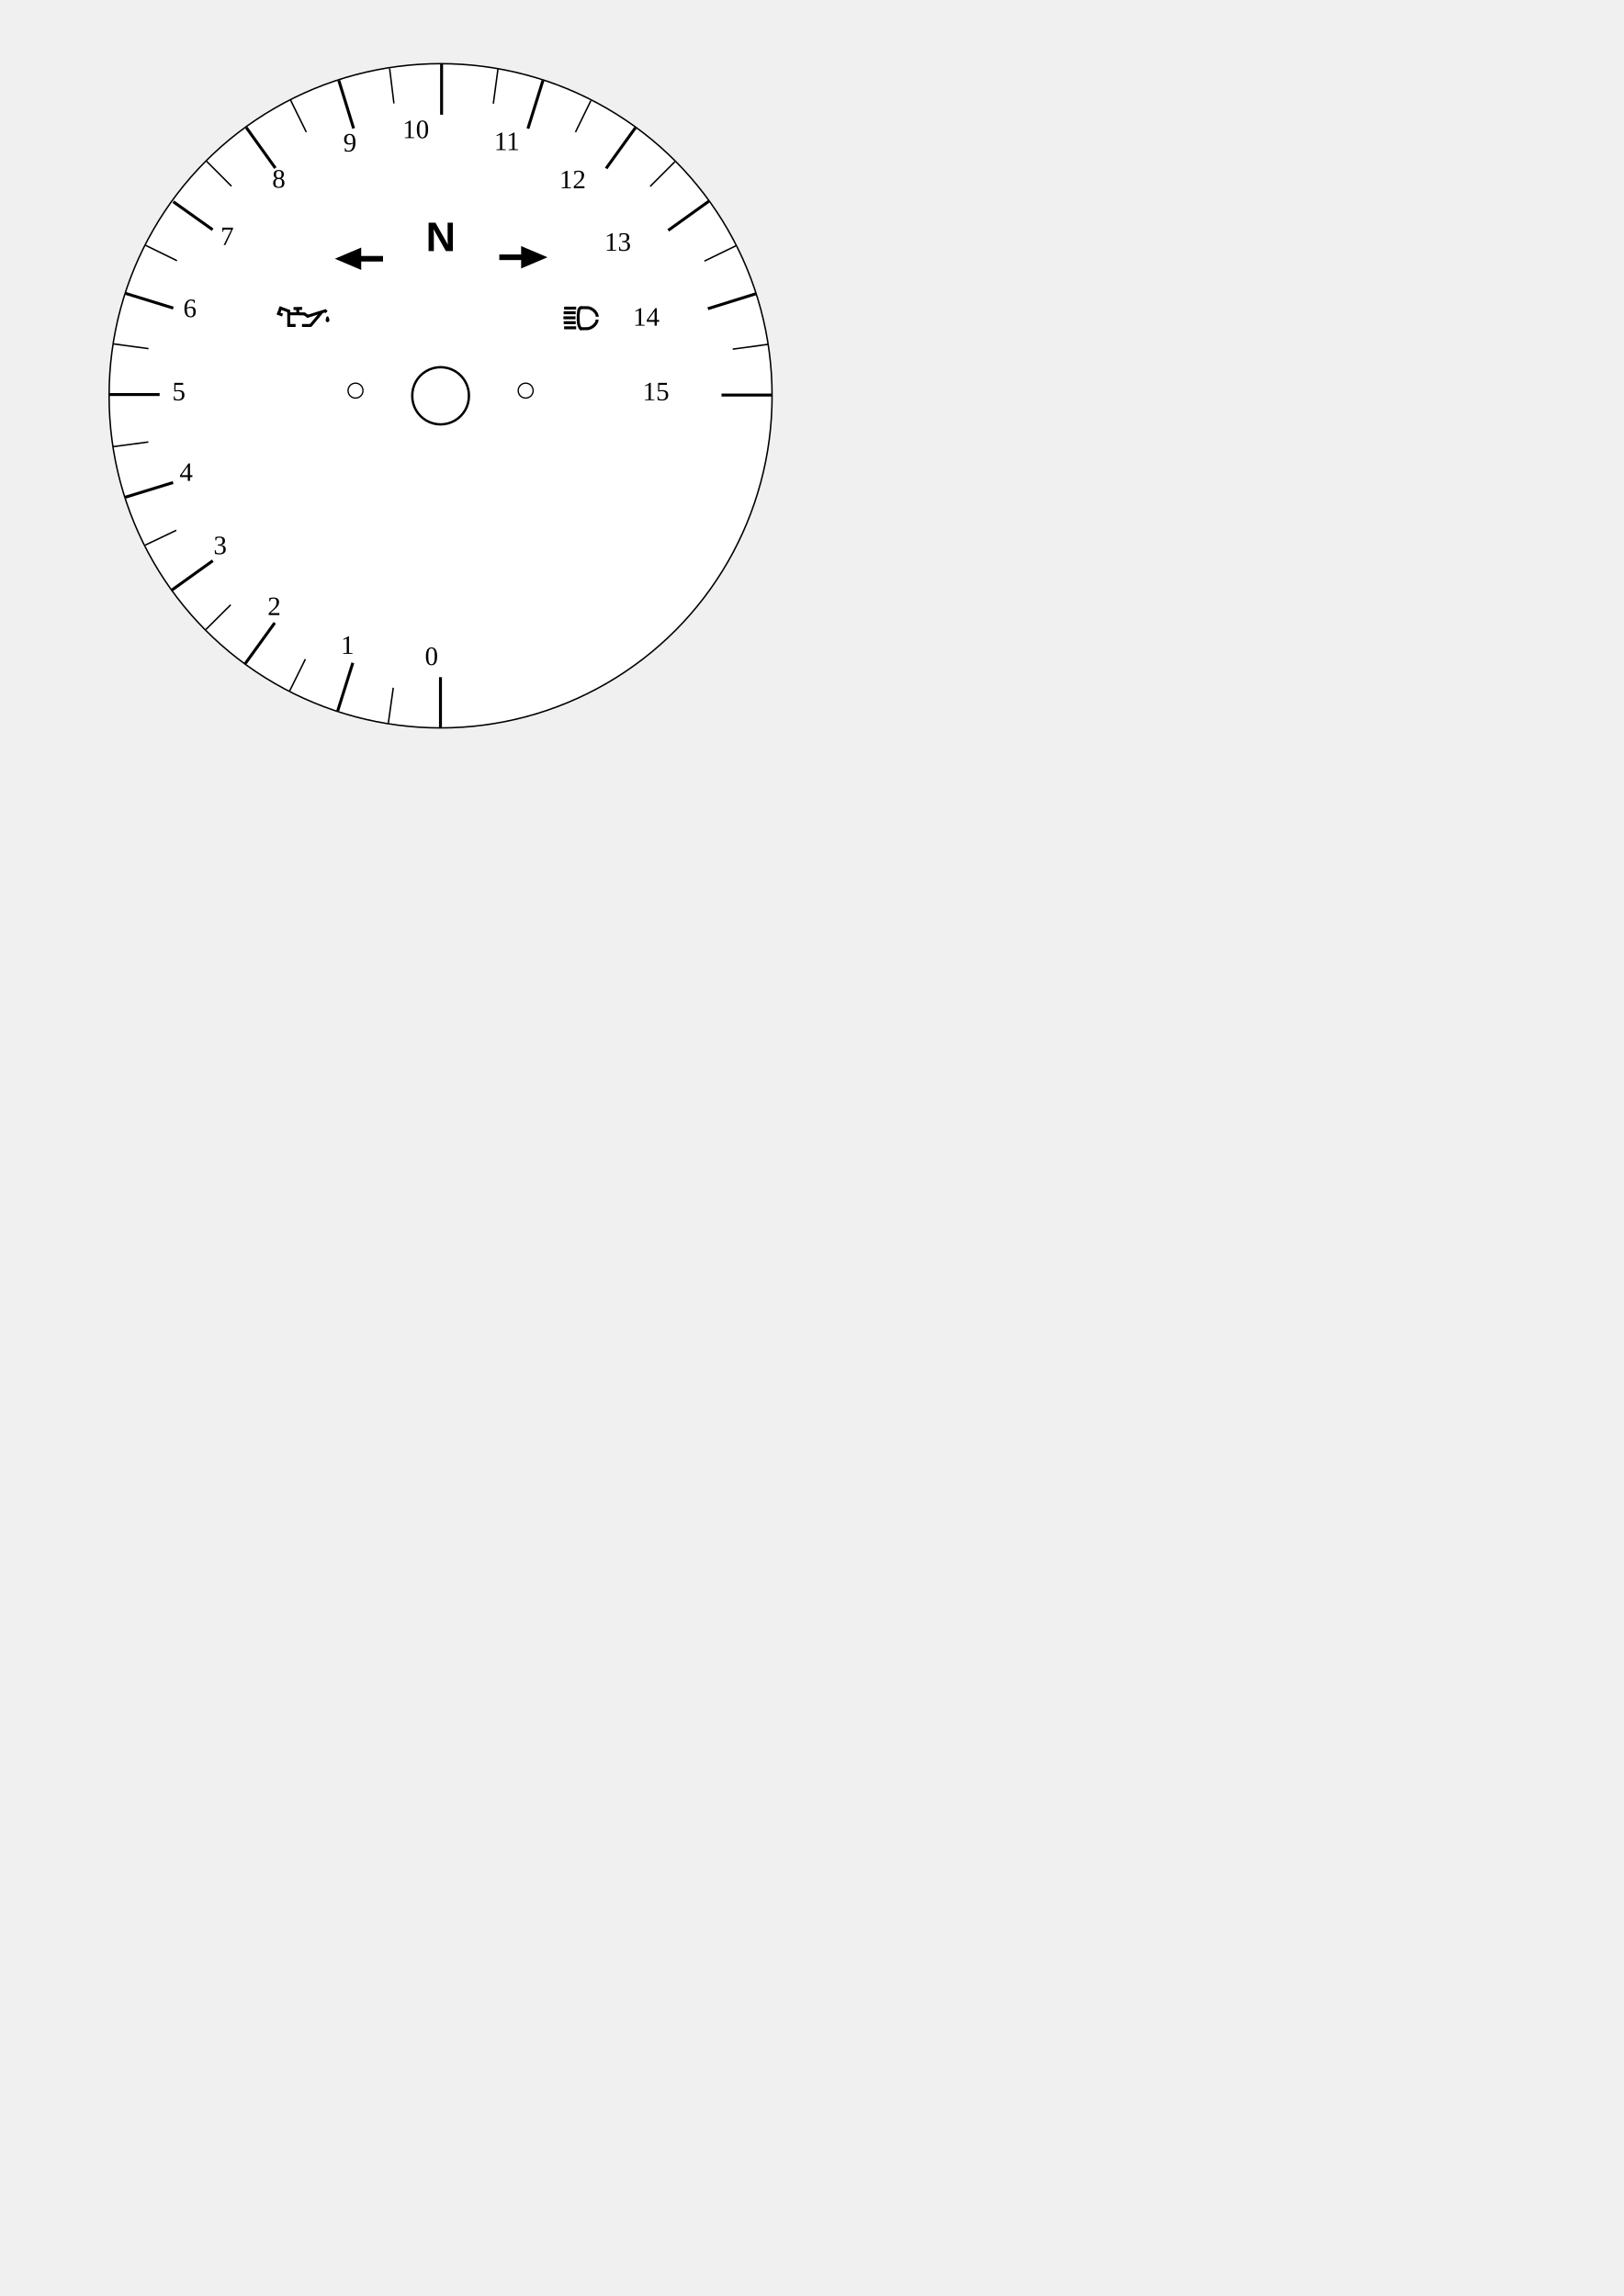
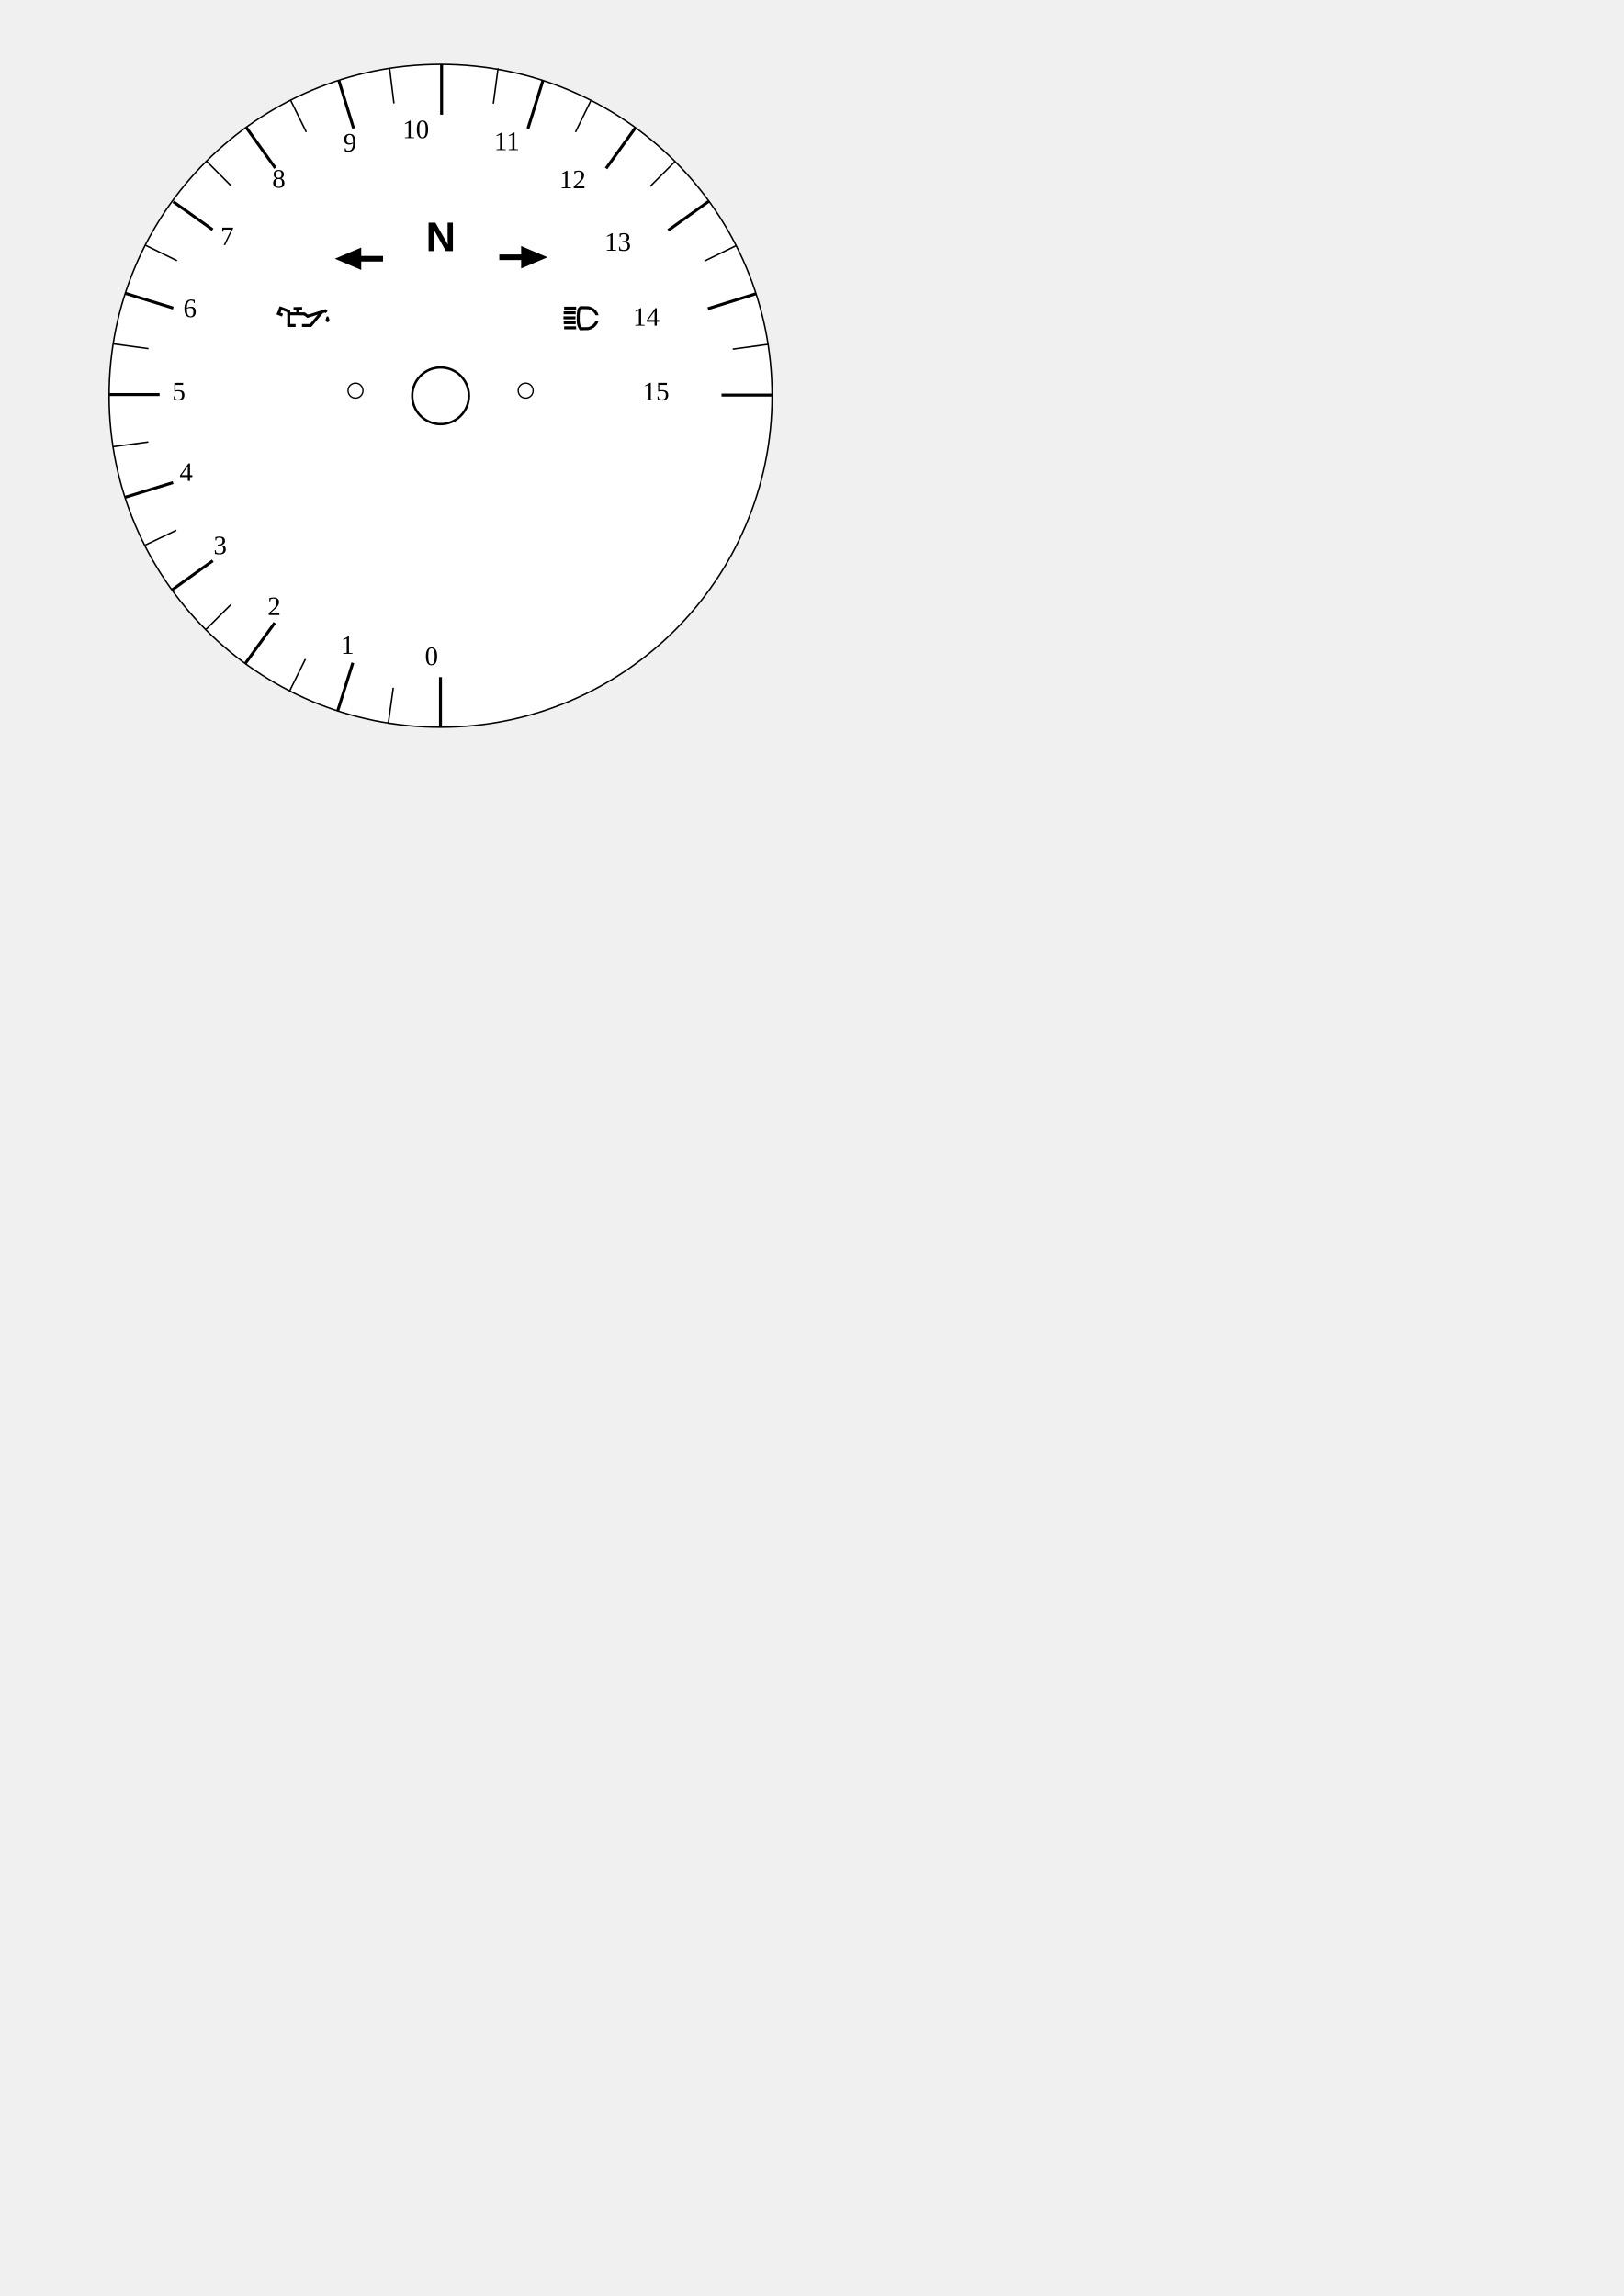
<svg xmlns="http://www.w3.org/2000/svg" width="744.09" height="1052.362" id="svg2" version="1.1">
  <defs id="defs4">
    </defs>
  <g id="layer1" style="display:inline" transform="translate(0,0.00428185)" />
  <g id="layer2" transform="translate(0,0.00428185)">
-     <path style="fill:#ffffff;stroke:#000000;display:inline" id="path3051" d="m 538.571,821.648 a 226.429,226.429 0 1 1 -452.857,0 226.429,226.429 0 1 1 452.857,0 z" transform="matrix(0.6708742,0,0,0.6708742,-7.501258,-369.8202)" />
+     <path style="fill:#ffffff;stroke:#000000;display:inline" id="path3051" d="m 538.571,821.648 c 0,125.053 -101.376,226.429 -226.429,226.429 -125.053,0 -226.429,-101.376 -226.429,-226.429 0,-125.053 101.376,-226.429 226.429,-226.429 125.053,0 226.429,101.376 226.429,226.429 z" transform="matrix(0.6708742,0,0,0.6708742,-7.501258,-369.8202)" />
    <text xml:space="preserve" style="font-size:11.503px;font-style:normal;font-variant:normal;font-weight:normal;font-stretch:normal;line-height:125%;letter-spacing:0px;word-spacing:0px;fill:#000000;fill-opacity:1;stroke:none;display:inline;font-family:Ultra 911;-inkscape-font-specification:Ultra 911" x="294.524" y="183.454" id="text2985">
      <tspan id="tspan2987" x="294.524" y="183.454" style="font-size:12.179px;font-weight:normal;-inkscape-font-specification:'Ultra 911,'">15</tspan>
    </text>
    <text xml:space="preserve" style="font-size:10.826px;font-style:normal;font-variant:normal;font-weight:normal;font-stretch:normal;line-height:125%;letter-spacing:0px;word-spacing:0px;fill:#000000;fill-opacity:1;stroke:none;display:inline;font-family:Ultra 911;-inkscape-font-specification:Ultra 911" x="290.083" y="149.26" id="text2989">
      <tspan id="tspan2991" x="290.083" y="149.26" style="font-size:12.179px">14</tspan>
    </text>
    <text xml:space="preserve" style="font-size:10.826px;font-style:normal;font-variant:normal;font-weight:normal;font-stretch:normal;line-height:125%;letter-spacing:0px;word-spacing:0px;fill:#000000;fill-opacity:1;stroke:none;display:inline;font-family:Ultra 911;-inkscape-font-specification:Ultra 911" x="277.023" y="114.926" id="text2993">
      <tspan id="tspan2995" x="277.023" y="114.926" style="font-size:12.179px">13</tspan>
    </text>
    <text xml:space="preserve" style="font-size:10.826px;font-style:normal;font-variant:normal;font-weight:normal;font-stretch:normal;line-height:125%;letter-spacing:0px;word-spacing:0px;fill:#000000;fill-opacity:1;stroke:none;display:inline;font-family:Ultra 911;-inkscape-font-specification:Ultra 911" x="256.319" y="86.284" id="text2997">
      <tspan id="tspan2999" x="256.319" y="86.284" style="font-size:12.179px">12</tspan>
    </text>
    <text xml:space="preserve" style="font-size:10.826px;font-style:normal;font-variant:normal;font-weight:normal;font-stretch:normal;line-height:125%;letter-spacing:0px;word-spacing:0px;fill:#000000;fill-opacity:1;stroke:none;display:inline;font-family:Ultra 911;-inkscape-font-specification:Ultra 911" x="226.431" y="68.792" id="text3001">
      <tspan id="tspan3003" x="226.431" y="68.792" style="font-size:12.179px">11</tspan>
    </text>
    <text xml:space="preserve" style="font-size:10.826px;font-style:normal;font-variant:normal;font-weight:normal;font-stretch:normal;line-height:125%;letter-spacing:0px;word-spacing:0px;fill:#000000;fill-opacity:1;stroke:none;display:inline;font-family:Ultra 911;-inkscape-font-specification:Ultra 911" x="184.476" y="63.314" id="text3005">
      <tspan id="tspan3007" x="184.476" y="63.314" style="font-size:12.179px">10</tspan>
    </text>
    <text xml:space="preserve" style="font-size:10.826px;font-style:normal;font-variant:normal;font-weight:normal;font-stretch:normal;line-height:125%;letter-spacing:0px;word-spacing:0px;fill:#000000;fill-opacity:1;stroke:none;display:inline;font-family:Ultra 911;-inkscape-font-specification:Ultra 911" x="157.31" y="69.418" id="text3009">
      <tspan id="tspan3011" x="157.31" y="69.418" style="font-size:12.179px">9</tspan>
    </text>
    <text xml:space="preserve" style="font-size:10.826px;font-style:normal;font-variant:normal;font-weight:normal;font-stretch:normal;line-height:125%;letter-spacing:0px;word-spacing:0px;fill:#000000;fill-opacity:1;stroke:none;display:inline;font-family:Ultra 911;-inkscape-font-specification:Ultra 911" x="124.711" y="85.994" id="text3013">
      <tspan id="tspan3015" x="124.711" y="85.994" style="font-size:12.179px">8</tspan>
    </text>
    <text xml:space="preserve" style="font-size:10.826px;font-style:normal;font-variant:normal;font-weight:normal;font-stretch:normal;line-height:125%;letter-spacing:0px;word-spacing:0px;fill:#000000;fill-opacity:1;stroke:none;display:inline;font-family:Ultra 911;-inkscape-font-specification:Ultra 911" x="101.07" y="112.296" id="text3017">
      <tspan id="tspan3019" x="101.07" y="112.296" style="font-size:12.179px">7</tspan>
    </text>
    <text xml:space="preserve" style="font-size:10.826px;font-style:normal;font-variant:normal;font-weight:normal;font-stretch:normal;line-height:125%;letter-spacing:0px;word-spacing:0px;fill:#000000;fill-opacity:1;stroke:none;display:inline;font-family:Ultra 911;-inkscape-font-specification:Ultra 911" x="84.001" y="145.327" id="text3021">
      <tspan id="tspan3023" x="84.001" y="145.327" style="font-size:12.179px">6</tspan>
    </text>
    <text xml:space="preserve" style="font-size:10.826px;font-style:normal;font-variant:normal;font-weight:normal;font-stretch:normal;line-height:125%;letter-spacing:0px;word-spacing:0px;fill:#000000;fill-opacity:1;stroke:none;display:inline;font-family:Ultra 911;-inkscape-font-specification:Ultra 911" x="78.909" y="183.453" id="text3025">
      <tspan id="tspan3027" x="78.909" y="183.453" style="font-size:12.179px">5</tspan>
    </text>
    <text xml:space="preserve" style="font-size:10.826px;font-style:normal;font-variant:normal;font-weight:normal;font-stretch:normal;line-height:125%;letter-spacing:0px;word-spacing:0px;fill:#000000;fill-opacity:1;stroke:none;display:inline;font-family:Ultra 911;-inkscape-font-specification:Ultra 911" x="82.265" y="220.416" id="text3029">
      <tspan id="tspan3031" x="82.265" y="220.416" style="font-size:12.179px">4</tspan>
    </text>
    <text xml:space="preserve" style="font-size:10.826px;font-style:normal;font-variant:normal;font-weight:normal;font-stretch:normal;line-height:125%;letter-spacing:0px;word-spacing:0px;fill:#000000;fill-opacity:1;stroke:none;display:inline;font-family:Ultra 911;-inkscape-font-specification:Ultra 911" x="97.85" y="253.979" id="text3033">
      <tspan id="tspan3035" x="97.85" y="253.979" style="font-size:12.179px">3</tspan>
    </text>
    <text xml:space="preserve" style="font-size:10.826px;font-style:normal;font-variant:normal;font-weight:normal;font-stretch:normal;line-height:125%;letter-spacing:0px;word-spacing:0px;fill:#000000;fill-opacity:1;stroke:none;display:inline;font-family:Ultra 911;-inkscape-font-specification:Ultra 911" x="122.614" y="281.912" id="text3037">
      <tspan id="tspan3039" x="122.614" y="281.912" style="font-size:12.179px">2</tspan>
    </text>
    <text xml:space="preserve" style="font-size:10.826px;font-style:normal;font-variant:normal;font-weight:normal;font-stretch:normal;line-height:125%;letter-spacing:0px;word-spacing:0px;fill:#000000;fill-opacity:1;stroke:none;display:inline;font-family:Ultra 911;-inkscape-font-specification:Ultra 911" x="156.2" y="299.685" id="text3041">
      <tspan id="tspan3043" x="156.2" y="299.685" style="font-size:12.179px">1</tspan>
    </text>
    <text xml:space="preserve" style="font-size:10.826px;font-style:normal;font-variant:normal;font-weight:normal;font-stretch:normal;line-height:125%;letter-spacing:0px;word-spacing:0px;fill:#000000;fill-opacity:1;stroke:none;display:inline;font-family:Ultra 911;-inkscape-font-specification:Ultra 911" x="194.708" y="304.808" id="text3045">
      <tspan id="tspan3047" x="194.708" y="304.808" style="font-size:12.179px">0</tspan>
    </text>
    <path style="fill:none;stroke:#000000;stroke-width:1.353;stroke-linecap:butt;stroke-linejoin:miter;stroke-miterlimit:4;stroke-opacity:1;stroke-dasharray:none;display:inline" d="m 201.854,310.371 0,23.021" id="path3043" />
    <path style="fill:none;stroke:#000000;stroke-width:1.353;stroke-linecap:butt;stroke-linejoin:miter;stroke-miterlimit:4;stroke-opacity:1;stroke-dasharray:none;display:inline" d="m 161.693,303.793 -6.944,22.08" id="path3045" />
    <path style="fill:none;stroke:#000000;stroke-width:1.353;stroke-linecap:butt;stroke-linejoin:miter;stroke-miterlimit:4;stroke-opacity:1;stroke-dasharray:none;display:inline" d="m 125.901,285.475 -13.51,18.679" id="path3071" />
    <path style="fill:none;stroke:#000000;stroke-width:1.353;stroke-linecap:butt;stroke-linejoin:miter;stroke-miterlimit:4;stroke-opacity:1;stroke-dasharray:none;display:inline" d="M 97.518,257.001 78.809,270.412" id="path3073" />
    <path style="fill:none;stroke:#000000;stroke-width:1.353;stroke-linecap:butt;stroke-linejoin:miter;stroke-miterlimit:4;stroke-opacity:1;stroke-dasharray:none;display:inline" d="m 79.32,221.164 -22.031,6.773" id="path3075" />
    <path style="fill:none;stroke:#000000;stroke-width:1.353;stroke-linecap:butt;stroke-linejoin:miter;stroke-miterlimit:4;stroke-opacity:1;stroke-dasharray:none;display:inline" d="m 73.145,180.827 -23.274,0" id="path3077" />
    <path style="fill:none;stroke:#000000;stroke-width:1.353;stroke-linecap:butt;stroke-linejoin:miter;stroke-miterlimit:4;stroke-opacity:1;stroke-dasharray:none;display:inline" d="m 57.481,134.451 21.917,6.753" id="path3079" />
    <path style="fill:none;stroke:#000000;stroke-width:1.353;stroke-linecap:butt;stroke-linejoin:miter;stroke-miterlimit:4;stroke-opacity:1;stroke-dasharray:none;display:inline" d="M 79.418,92.46 97.436,105.282" id="path3081" />
    <path style="fill:none;stroke:#000000;stroke-width:1.353;stroke-linecap:butt;stroke-linejoin:miter;stroke-miterlimit:4;stroke-opacity:1;stroke-dasharray:none;display:inline" d="m 112.834,58.41 13.348,18.626" id="path3083" />
    <path style="fill:none;stroke:#000000;stroke-width:1.353;stroke-linecap:butt;stroke-linejoin:miter;stroke-miterlimit:4;stroke-opacity:1;stroke-dasharray:none;display:inline" d="m 155.253,36.814 6.794,22.032" id="path3085" />
    <path style="fill:none;stroke:#000000;stroke-width:1.353;stroke-linecap:butt;stroke-linejoin:miter;stroke-miterlimit:4;stroke-opacity:1;stroke-dasharray:none;display:inline" d="m 202.367,29.426 0,23.153" id="path3087" />
    <path style="fill:none;stroke:#000000;stroke-width:1.353;stroke-linecap:butt;stroke-linejoin:miter;stroke-miterlimit:4;stroke-opacity:1;stroke-dasharray:none;display:inline" d="m 248.816,36.87 -6.884,22.067" id="path3089" />
    <path style="fill:none;stroke:#000000;stroke-width:1.353;stroke-linecap:butt;stroke-linejoin:miter;stroke-miterlimit:4;stroke-opacity:1;stroke-dasharray:none;display:inline" d="M 291.212,58.517 277.76,77.192" id="path3091" />
    <path style="fill:none;stroke:#000000;stroke-width:1.353;stroke-linecap:butt;stroke-linejoin:miter;stroke-miterlimit:4;stroke-opacity:1;stroke-dasharray:none;display:inline" d="M 324.804,92.255 306.235,105.574" id="path3093" />
    <path style="fill:none;stroke:#000000;stroke-width:1.353;stroke-linecap:butt;stroke-linejoin:miter;stroke-miterlimit:4;stroke-opacity:1;stroke-dasharray:none;display:inline" d="m 346.49,134.599 -22.094,6.884" id="path3095" />
    <path style="fill:none;stroke:#000000;stroke-width:1.353;stroke-linecap:butt;stroke-linejoin:miter;stroke-miterlimit:4;stroke-opacity:1;stroke-dasharray:none;display:inline" d="m 353.967,181.064 -23.321,0" id="path3099" />
    <path style="fill:none;stroke:#000000;stroke-width:0.677;stroke-linecap:butt;stroke-linejoin:miter;stroke-miterlimit:4;stroke-opacity:1;stroke-dasharray:none;display:inline" d="m 180.229,315.218 -2.281,16.294" id="path3869" />
    <path style="fill:none;stroke:#000000;stroke-width:0.677;stroke-linecap:butt;stroke-linejoin:miter;stroke-miterlimit:4;stroke-opacity:1;stroke-dasharray:none;display:inline" d="m 139.956,302.105 -7.201,14.542" id="path3871" />
    <path style="fill:none;stroke:#000000;stroke-width:0.677;stroke-linecap:butt;stroke-linejoin:miter;stroke-miterlimit:4;stroke-opacity:1;stroke-dasharray:none;display:inline" d="M 105.715,277.209 94.348,288.529" id="path3873" />
    <path style="fill:none;stroke:#000000;stroke-width:0.677;stroke-linecap:butt;stroke-linejoin:miter;stroke-miterlimit:4;stroke-opacity:1;stroke-dasharray:none;display:inline" d="m 80.791,243.05 -14.222,6.786" id="path3875" />
    <path style="fill:none;stroke:#000000;stroke-width:0.677;stroke-linecap:butt;stroke-linejoin:miter;stroke-miterlimit:4;stroke-opacity:1;stroke-dasharray:none;display:inline" d="m 67.986,202.578 -16.258,2.164" id="path3877" />
    <path style="fill:none;stroke:#000000;stroke-width:0.677;stroke-linecap:butt;stroke-linejoin:miter;stroke-miterlimit:4;stroke-opacity:1;stroke-dasharray:none;display:inline" d="M 68.039,159.786 51.817,157.597" id="path3879" />
    <path style="fill:none;stroke:#000000;stroke-width:0.677;stroke-linecap:butt;stroke-linejoin:miter;stroke-miterlimit:4;stroke-opacity:1;stroke-dasharray:none;display:inline" d="M 81.097,119.485 66.669,112.419" id="path3881" />
    <path style="fill:none;stroke:#000000;stroke-width:0.677;stroke-linecap:butt;stroke-linejoin:miter;stroke-miterlimit:4;stroke-opacity:1;stroke-dasharray:none;display:inline" d="M 106.083,85.347 94.636,73.874" id="path3883" />
    <path style="fill:none;stroke:#000000;stroke-width:0.677;stroke-linecap:butt;stroke-linejoin:miter;stroke-miterlimit:4;stroke-opacity:1;stroke-dasharray:none;display:inline" d="M 140.358,60.52 133.172,45.918" id="path3885" />
    <path style="fill:none;stroke:#000000;stroke-width:0.677;stroke-linecap:butt;stroke-linejoin:miter;stroke-miterlimit:4;stroke-opacity:1;stroke-dasharray:none;display:inline" d="m 180.529,47.4 -1.976,-16.056" id="path3889" />
    <path style="fill:none;stroke:#000000;stroke-width:0.677;stroke-linecap:butt;stroke-linejoin:miter;stroke-miterlimit:4;stroke-opacity:1;stroke-dasharray:none;display:inline" d="M 226.08,47.508 228.244,31.297" id="path3891" />
    <path style="fill:none;stroke:#000000;stroke-width:0.677;stroke-linecap:butt;stroke-linejoin:miter;stroke-miterlimit:4;stroke-opacity:1;stroke-dasharray:none;display:inline" d="m 263.727,60.547 7.057,-14.439" id="path3893" />
    <path style="fill:none;stroke:#000000;stroke-width:0.677;stroke-linecap:butt;stroke-linejoin:miter;stroke-miterlimit:4;stroke-opacity:1;stroke-dasharray:none;display:inline" d="M 297.958,85.425 309.277,74.114" id="path3895" />
    <path style="fill:none;stroke:#000000;stroke-width:0.677;stroke-linecap:butt;stroke-linejoin:miter;stroke-miterlimit:4;stroke-opacity:1;stroke-dasharray:none;display:inline" d="m 322.831,119.656 14.403,-7.001" id="path3897" />
    <path style="fill:none;stroke:#000000;stroke-width:0.677;stroke-linecap:butt;stroke-linejoin:miter;stroke-miterlimit:4;stroke-opacity:1;stroke-dasharray:none;display:inline" d="m 335.787,160.024 16.266,-2.206" id="path3899" />
-     <path style="fill:#ffffff;stroke:#000000;stroke-width:1;stroke-miterlimit:4;stroke-dasharray:none;display:inline" id="path3903" d="m 401.891,752.614 a 11.968,11.968 0 1 1 -23.935,0 11.968,11.968 0 1 1 23.935,0 z" transform="matrix(1.085406,0,0,1.085406,-221.3181,-635.4889)" />
-     <path style="fill:none;stroke:#000000;stroke-width:2;stroke-miterlimit:4;stroke-dasharray:none;display:inline" id="path3907" d="m 280.77,483.023 a 11.469,11.469 0 1 1 -22.939,0 11.469,11.469 0 1 1 22.939,0 z" transform="matrix(0.2984462,0,0,0.2984462,82.54845,34.87759)" />
-     <path style="fill:none;stroke:#000000;stroke-width:2;stroke-miterlimit:4;stroke-dasharray:none;display:inline" id="path3907-7" d="m 280.77,483.023 a 11.469,11.469 0 1 1 -22.939,0 11.469,11.469 0 1 1 22.939,0 z" transform="matrix(0.2984462,0,0,0.2984462,160.5227,34.87759)" />
+     <path style="fill:#ffffff;stroke:#000000;stroke-width:1;stroke-miterlimit:4;stroke-dasharray:none;display:inline" id="path3903" d="m 401.891,752.614 c 0,6.61 -5.358,11.968 -11.968,11.968 -6.61,0 -11.968,-5.358 -11.968,-11.968 0,-6.61 5.358,-11.968 11.968,-11.968 6.61,0 11.968,5.358 11.968,11.968 z" transform="matrix(1.085406,0,0,1.085406,-221.3181,-635.4889)" />
+     <path style="fill:none;stroke:#000000;stroke-width:2;stroke-miterlimit:4;stroke-dasharray:none;display:inline" id="path3907" d="m 280.77,483.023 c 0,6.334 -5.135,11.469 -11.469,11.469 -6.334,0 -11.469,-5.135 -11.469,-11.469 0,-6.334 5.135,-11.469 11.469,-11.469 6.334,0 11.469,5.135 11.469,11.469 z" transform="matrix(0.2984462,0,0,0.2984462,82.54845,34.87759)" />
+     <path style="fill:none;stroke:#000000;stroke-width:2;stroke-miterlimit:4;stroke-dasharray:none;display:inline" id="path3907-7" d="m 280.77,483.023 c 0,6.334 -5.135,11.469 -11.469,11.469 -6.334,0 -11.469,-5.135 -11.469,-11.469 0,-6.334 5.135,-11.469 11.469,-11.469 6.334,0 11.469,5.135 11.469,11.469 z" transform="matrix(0.2984462,0,0,0.2984462,160.5227,34.87759)" />
    <g style="display:inline" id="g4839" transform="matrix(0.6766246,0,0,0.6766246,-72.12562,-344.5802)">
      <path id="path3953" d="m 301.178,729.731 5.618,0" style="fill:none;stroke:#000000;stroke-width:2.025;stroke-linecap:butt;stroke-linejoin:miter;stroke-miterlimit:4;stroke-opacity:1;stroke-dasharray:none" />
      <path id="path3955" d="m 311.119,729.731 6.341,0" style="fill:none;stroke:#000000;stroke-width:2.008;stroke-linecap:butt;stroke-linejoin:miter;stroke-miterlimit:4;stroke-opacity:1;stroke-dasharray:none" />
      <path id="path3957" d="m 316.692,730.07 7.9,-9.433" style="fill:#ff2a2a;stroke:#000000;stroke-width:2;stroke-linecap:butt;stroke-linejoin:miter;stroke-miterlimit:4;stroke-opacity:1;stroke-dasharray:none" />
      <path id="path3959" d="m 314.441,723.636 12.924,-4.007" style="fill:#ff0000;stroke:#000000;stroke-width:2;stroke-linecap:butt;stroke-linejoin:miter;stroke-miterlimit:4;stroke-opacity:1;stroke-dasharray:none" />
      <path id="path3963" d="m 326.438,719.388 1.354,1.298" style="fill:none;stroke:#000000;stroke-width:2;stroke-linecap:butt;stroke-linejoin:miter;stroke-miterlimit:4;stroke-opacity:1;stroke-dasharray:none" />
      <path id="path3965" d="m 302.189,729.451 -0.059,-10.249" style="fill:none;stroke:#000000;stroke-width:2;stroke-linecap:butt;stroke-linejoin:miter;stroke-miterlimit:4;stroke-opacity:1;stroke-dasharray:none" />
      <path id="path3967" d="m 302.081,721.83 c 3.575,-0.128 7.696,0.057 10.949,0.057" style="fill:none;stroke:#000000;stroke-width:2;stroke-linecap:butt;stroke-linejoin:miter;stroke-miterlimit:4;stroke-opacity:1;stroke-dasharray:none" />
      <path id="path3971" d="m 315.394,723.781 -2.943,-2.147" style="fill:none;stroke:#000000;stroke-width:1.975;stroke-linecap:butt;stroke-linejoin:miter;stroke-miterlimit:4;stroke-opacity:1;stroke-dasharray:none" />
      <path id="path3973" d="m 308.289,721.83 -0.056,-3.725" style="fill:none;stroke:#000000;stroke-width:2;stroke-linecap:butt;stroke-linejoin:miter;stroke-miterlimit:4;stroke-opacity:1;stroke-dasharray:none" />
      <path id="path3975" d="m 305.411,718.275 5.813,-0.113" style="fill:none;stroke:#000000;stroke-width:2;stroke-linecap:butt;stroke-linejoin:miter;stroke-miterlimit:4;stroke-opacity:1;stroke-dasharray:none" />
      <path id="path3977" d="m 295.744,717.596 6.766,2.578" style="fill:none;stroke:#000000;stroke-width:2;stroke-linecap:butt;stroke-linejoin:miter;stroke-miterlimit:4;stroke-opacity:1;stroke-dasharray:none" />
      <path id="path3979" d="m 295.085,722.206 1.749,-4.709" style="fill:none;stroke:#000000;stroke-width:2;stroke-linecap:butt;stroke-linejoin:miter;stroke-miterlimit:4;stroke-opacity:1;stroke-dasharray:none" />
      <path id="path3981" d="m 297.956,722.715 -3.658,-1.368" style="fill:none;stroke:#000000;stroke-width:2;stroke-linecap:butt;stroke-linejoin:miter;stroke-miterlimit:4;stroke-opacity:1;stroke-dasharray:none" />
      <path transform="matrix(1.265693,0,0,1.265693,-203.3938,-161.6561)" d="m 420.938,700.808 c 0,0.764 -0.346,1.383 -0.773,1.383 -0.427,0 -0.773,-0.619 -0.773,-1.383 0,-0.764 0.346,-1.383 0.773,-1.383 0.427,0 0.773,0.619 0.773,1.383 z" id="path3989" style="fill:#000000;fill-opacity:1;stroke:#000000;stroke-width:0.1;stroke-linecap:round;stroke-miterlimit:4;stroke-opacity:1;stroke-dasharray:none" />
      <path transform="matrix(1.273679,0,0,1.273679,-206.6971,-167.3277)" d="m 421.141,701.472 c 0,0.587 -0.448,1.062 -1,1.062 -0.552,0 -1,-0.476 -1,-1.062 0,-0.587 0.448,-1.062 1,-1.062 0.552,0 1,0.476 1,1.062 z" id="path3991" style="fill:#000000;fill-opacity:1;stroke:none" />
    </g>
    <g style="display:inline" id="g4191" transform="matrix(1.025733,0,0,1.025733,-133.6546,-638.0375)">
      <path id="path4173" d="m 353.375,736.987 10.268,0" style="fill:none;stroke:#000000;stroke-width:2.484;stroke-linecap:butt;stroke-linejoin:miter;stroke-miterlimit:4;stroke-opacity:1;stroke-dasharray:none" />
      <path id="path4183" d="m 363.125,731.987 0,10 11.781,-5 z" style="fill:#000000;fill-rule:evenodd;stroke:none" />
    </g>
    <g style="display:inline" transform="matrix(-1.025733,0,0,1.025733,538.0032,-637.3609)" id="g4209">
      <path style="fill:none;stroke:#000000;stroke-width:2.484;stroke-linecap:butt;stroke-linejoin:miter;stroke-miterlimit:4;stroke-opacity:1;stroke-dasharray:none" d="m 353.375,736.987 10.268,0" id="path4211" />
      <path style="fill:#000000;fill-rule:evenodd;stroke:none" d="m 363.125,731.987 0,10 11.781,-5 z" id="path4213" />
    </g>
    <text xml:space="preserve" style="font-size:10.826px;font-style:normal;font-variant:normal;font-weight:normal;font-stretch:normal;line-height:125%;letter-spacing:0px;word-spacing:0px;fill:#000000;fill-opacity:1;stroke:none;display:inline;font-family:Arial Black;-inkscape-font-specification:Arial Black" x="195.141" y="115.093" id="text4228">
      <tspan id="tspan4230" x="195.141" y="115.093" style="font-size:18.945px;font-style:normal;font-variant:normal;font-weight:bold;font-stretch:normal;font-family:Arial;-inkscape-font-specification:Arial Bold">N</tspan>
    </text>
-     <g style="display:inline" id="g4814" transform="matrix(0.6766246,0,0,0.6766246,-72.12562,-344.5802)">
-       <path id="path4521" d="m 499.435,731.939 5.498,-0.076 c 1.101,-0.226 2.154,-0.685 3.069,-1.338 0.637,-0.454 1.207,-1.001 1.705,-1.605 0.426,-0.518 0.804,-1.086 1.023,-1.72 0.161,-0.465 0.234,-0.961 0.213,-1.452" style="fill:none;stroke:#000000;stroke-width:2.014;stroke-linecap:butt;stroke-linejoin:miter;stroke-miterlimit:4;stroke-opacity:1;stroke-dasharray:none" />
-       <path id="path4521-1" d="m 499.728,717.629 5.409,0.077 c 1.085,0.229 2.121,0.689 3.019,1.341 0.629,0.456 1.189,1.004 1.677,1.609 0.42,0.52 0.791,1.091 1.006,1.724 0.159,0.467 0.23,0.963 0.21,1.456" style="fill:none;stroke:#000000;stroke-width:2;stroke-linecap:butt;stroke-linejoin:miter;stroke-miterlimit:4;stroke-opacity:1;stroke-dasharray:none;display:inline" />
-       <path id="path4546" d="m 500.208,732.337 c -0.57,-0.693 -1.032,-1.476 -1.363,-2.311 -0.504,-1.27 -0.625,-2.656 -0.625,-4.022 l 0,-3.723 c 0.105,-0.843 0.219,-1.684 0.341,-2.525 0.056,-0.385 0.124,-0.776 0.314,-1.116 0.095,-0.17 0.218,-0.323 0.359,-0.456 0.142,-0.133 0.302,-0.244 0.463,-0.354 l 0.568,-0.385" style="fill:none;stroke:#000000;stroke-width:2.009;stroke-linecap:butt;stroke-linejoin:miter;stroke-miterlimit:4;stroke-opacity:1;stroke-dasharray:none" />
-       <path id="path4556-5" d="m 496.831,731.3 -8.158,0" style="fill:none;stroke:#000000;stroke-width:2;stroke-linecap:butt;stroke-linejoin:miter;stroke-miterlimit:4;stroke-opacity:1;stroke-dasharray:none;display:inline" />
-       <path id="path4556-5-2" d="m 496.535,727.834 -8.158,0" style="fill:none;stroke:#000000;stroke-width:2;stroke-linecap:butt;stroke-linejoin:miter;stroke-miterlimit:4;stroke-opacity:1;stroke-dasharray:none;display:inline" />
-       <path id="path4556-5-2-7" d="m 496.366,724.537 -8.158,0" style="fill:none;stroke:#000000;stroke-width:2;stroke-linecap:butt;stroke-linejoin:miter;stroke-miterlimit:4;stroke-opacity:1;stroke-dasharray:none;display:inline" />
-       <path id="path4556-5-2-7-6" d="m 496.492,721.113 -8.158,0" style="fill:none;stroke:#000000;stroke-width:2;stroke-linecap:butt;stroke-linejoin:miter;stroke-miterlimit:4;stroke-opacity:1;stroke-dasharray:none;display:inline" />
-       <path id="path4556-5-2-7-6-1" d="m 496.831,717.985 -8.158,0" style="fill:none;stroke:#000000;stroke-width:2;stroke-linecap:butt;stroke-linejoin:miter;stroke-miterlimit:4;stroke-opacity:1;stroke-dasharray:none;display:inline" />
-     </g>
    <path style="fill:none;stroke:#ffffff;stroke-width:1.353;stroke-linecap:butt;stroke-linejoin:miter;stroke-miterlimit:4;stroke-opacity:1;stroke-dasharray:none" d="m 202.922,298.458 0,6.766" id="path4745" />
    <path style="fill:none;stroke:#ffffff;stroke-width:1.353;stroke-linecap:butt;stroke-linejoin:miter;stroke-miterlimit:4;stroke-opacity:1;stroke-dasharray:none" d="m 92.463,140.128 0,6.766" id="path4745-2" />
    <path style="fill:none;stroke:#ffffff;stroke-width:1.353;stroke-linecap:butt;stroke-linejoin:miter;stroke-miterlimit:4;stroke-opacity:1;stroke-dasharray:none" d="m 132.722,79.739 0,6.766" id="path4745-1" />
    <path style="fill:none;stroke:#ffffff;stroke-width:1.353;stroke-linecap:butt;stroke-linejoin:miter;stroke-miterlimit:4;stroke-opacity:1;stroke-dasharray:none" d="m 166.215,62.316 0,6.766" id="path4745-6" />
    <path style="fill:none;stroke:#ffffff;stroke-width:1.353;stroke-linecap:butt;stroke-linejoin:miter;stroke-miterlimit:4;stroke-opacity:1;stroke-dasharray:none" d="m 210.365,56.734 0,6.766" id="path4745-8" />
+     <g id="g3901">
+       <path id="path4521" d="m 265.804,150.667 3.72,-0.052 c 0.745,-0.153 1.457,-0.464 2.076,-0.905 0.431,-0.308 0.817,-0.677 1.154,-1.086 0.288,-0.35 0.544,-0.735 0.692,-1.164 0.109,-0.315 0.158,-0.65 0.144,-0.983" style="fill:none;stroke:#000000;stroke-width:1.363;stroke-linecap:butt;stroke-linejoin:miter;stroke-miterlimit:4;stroke-opacity:1;stroke-dasharray:none" />
+       <path id="path4521-1" d="m 266.003,140.985 3.66,0.052 c 0.734,0.155 1.435,0.467 2.043,0.907 0.426,0.309 0.805,0.68 1.135,1.089 0.284,0.352 0.535,0.738 0.681,1.167 0.107,0.316 0.156,0.652 0.142,0.985" style="fill:none;stroke:#000000;stroke-width:1.353;stroke-linecap:butt;stroke-linejoin:miter;stroke-miterlimit:4;stroke-opacity:1;stroke-dasharray:none;display:inline" />
+       <path id="path4546" d="m 266.328,150.937 c -0.386,-0.469 -0.698,-0.999 -0.922,-1.563 -0.341,-0.859 -0.423,-1.797 -0.423,-2.722 l 0,-2.519 c 0.071,-0.57 0.148,-1.14 0.231,-1.708 0.038,-0.26 0.084,-0.525 0.212,-0.755 0.064,-0.115 0.147,-0.219 0.243,-0.309 0.096,-0.09 0.204,-0.165 0.313,-0.239 l 0.384,-0.261" style="fill:none;stroke:#000000;stroke-width:1.359;stroke-linecap:butt;stroke-linejoin:miter;stroke-miterlimit:4;stroke-opacity:1;stroke-dasharray:none" />
+       <path id="path4556-5" d="m 264.042,150.235 -5.52,0" style="fill:none;stroke:#000000;stroke-width:1.353;stroke-linecap:butt;stroke-linejoin:miter;stroke-miterlimit:4;stroke-opacity:1;stroke-dasharray:none;display:inline" />
+       <path id="path4556-5-2" d="m 263.842,147.89 -5.52,0" style="fill:none;stroke:#000000;stroke-width:1.353;stroke-linecap:butt;stroke-linejoin:miter;stroke-miterlimit:4;stroke-opacity:1;stroke-dasharray:none;display:inline" />
+       <path id="path4556-5-2-7" d="m 263.728,145.659 -5.52,0" style="fill:none;stroke:#000000;stroke-width:1.353;stroke-linecap:butt;stroke-linejoin:miter;stroke-miterlimit:4;stroke-opacity:1;stroke-dasharray:none;display:inline" />
+       <path id="path4556-5-2-7-6" d="m 263.813,143.343 -5.52,0" style="fill:none;stroke:#000000;stroke-width:1.353;stroke-linecap:butt;stroke-linejoin:miter;stroke-miterlimit:4;stroke-opacity:1;stroke-dasharray:none;display:inline" />
+       <path id="path4556-5-2-7-6-1" d="m 264.042,141.226 -5.52,0" style="fill:none;stroke:#000000;stroke-width:1.353;stroke-linecap:butt;stroke-linejoin:miter;stroke-miterlimit:4;stroke-opacity:1;stroke-dasharray:none;display:inline" />
+       <path transform="translate(0,-0.00428185)" id="path3131" d="m 276.169,145.895 -6.497,0" style="fill:none;stroke:#ffffff;stroke-width:2.8;stroke-linecap:butt;stroke-linejoin:miter;stroke-opacity:1;stroke-miterlimit:4;stroke-dasharray:none" />
+     </g>
  </g>
</svg>
